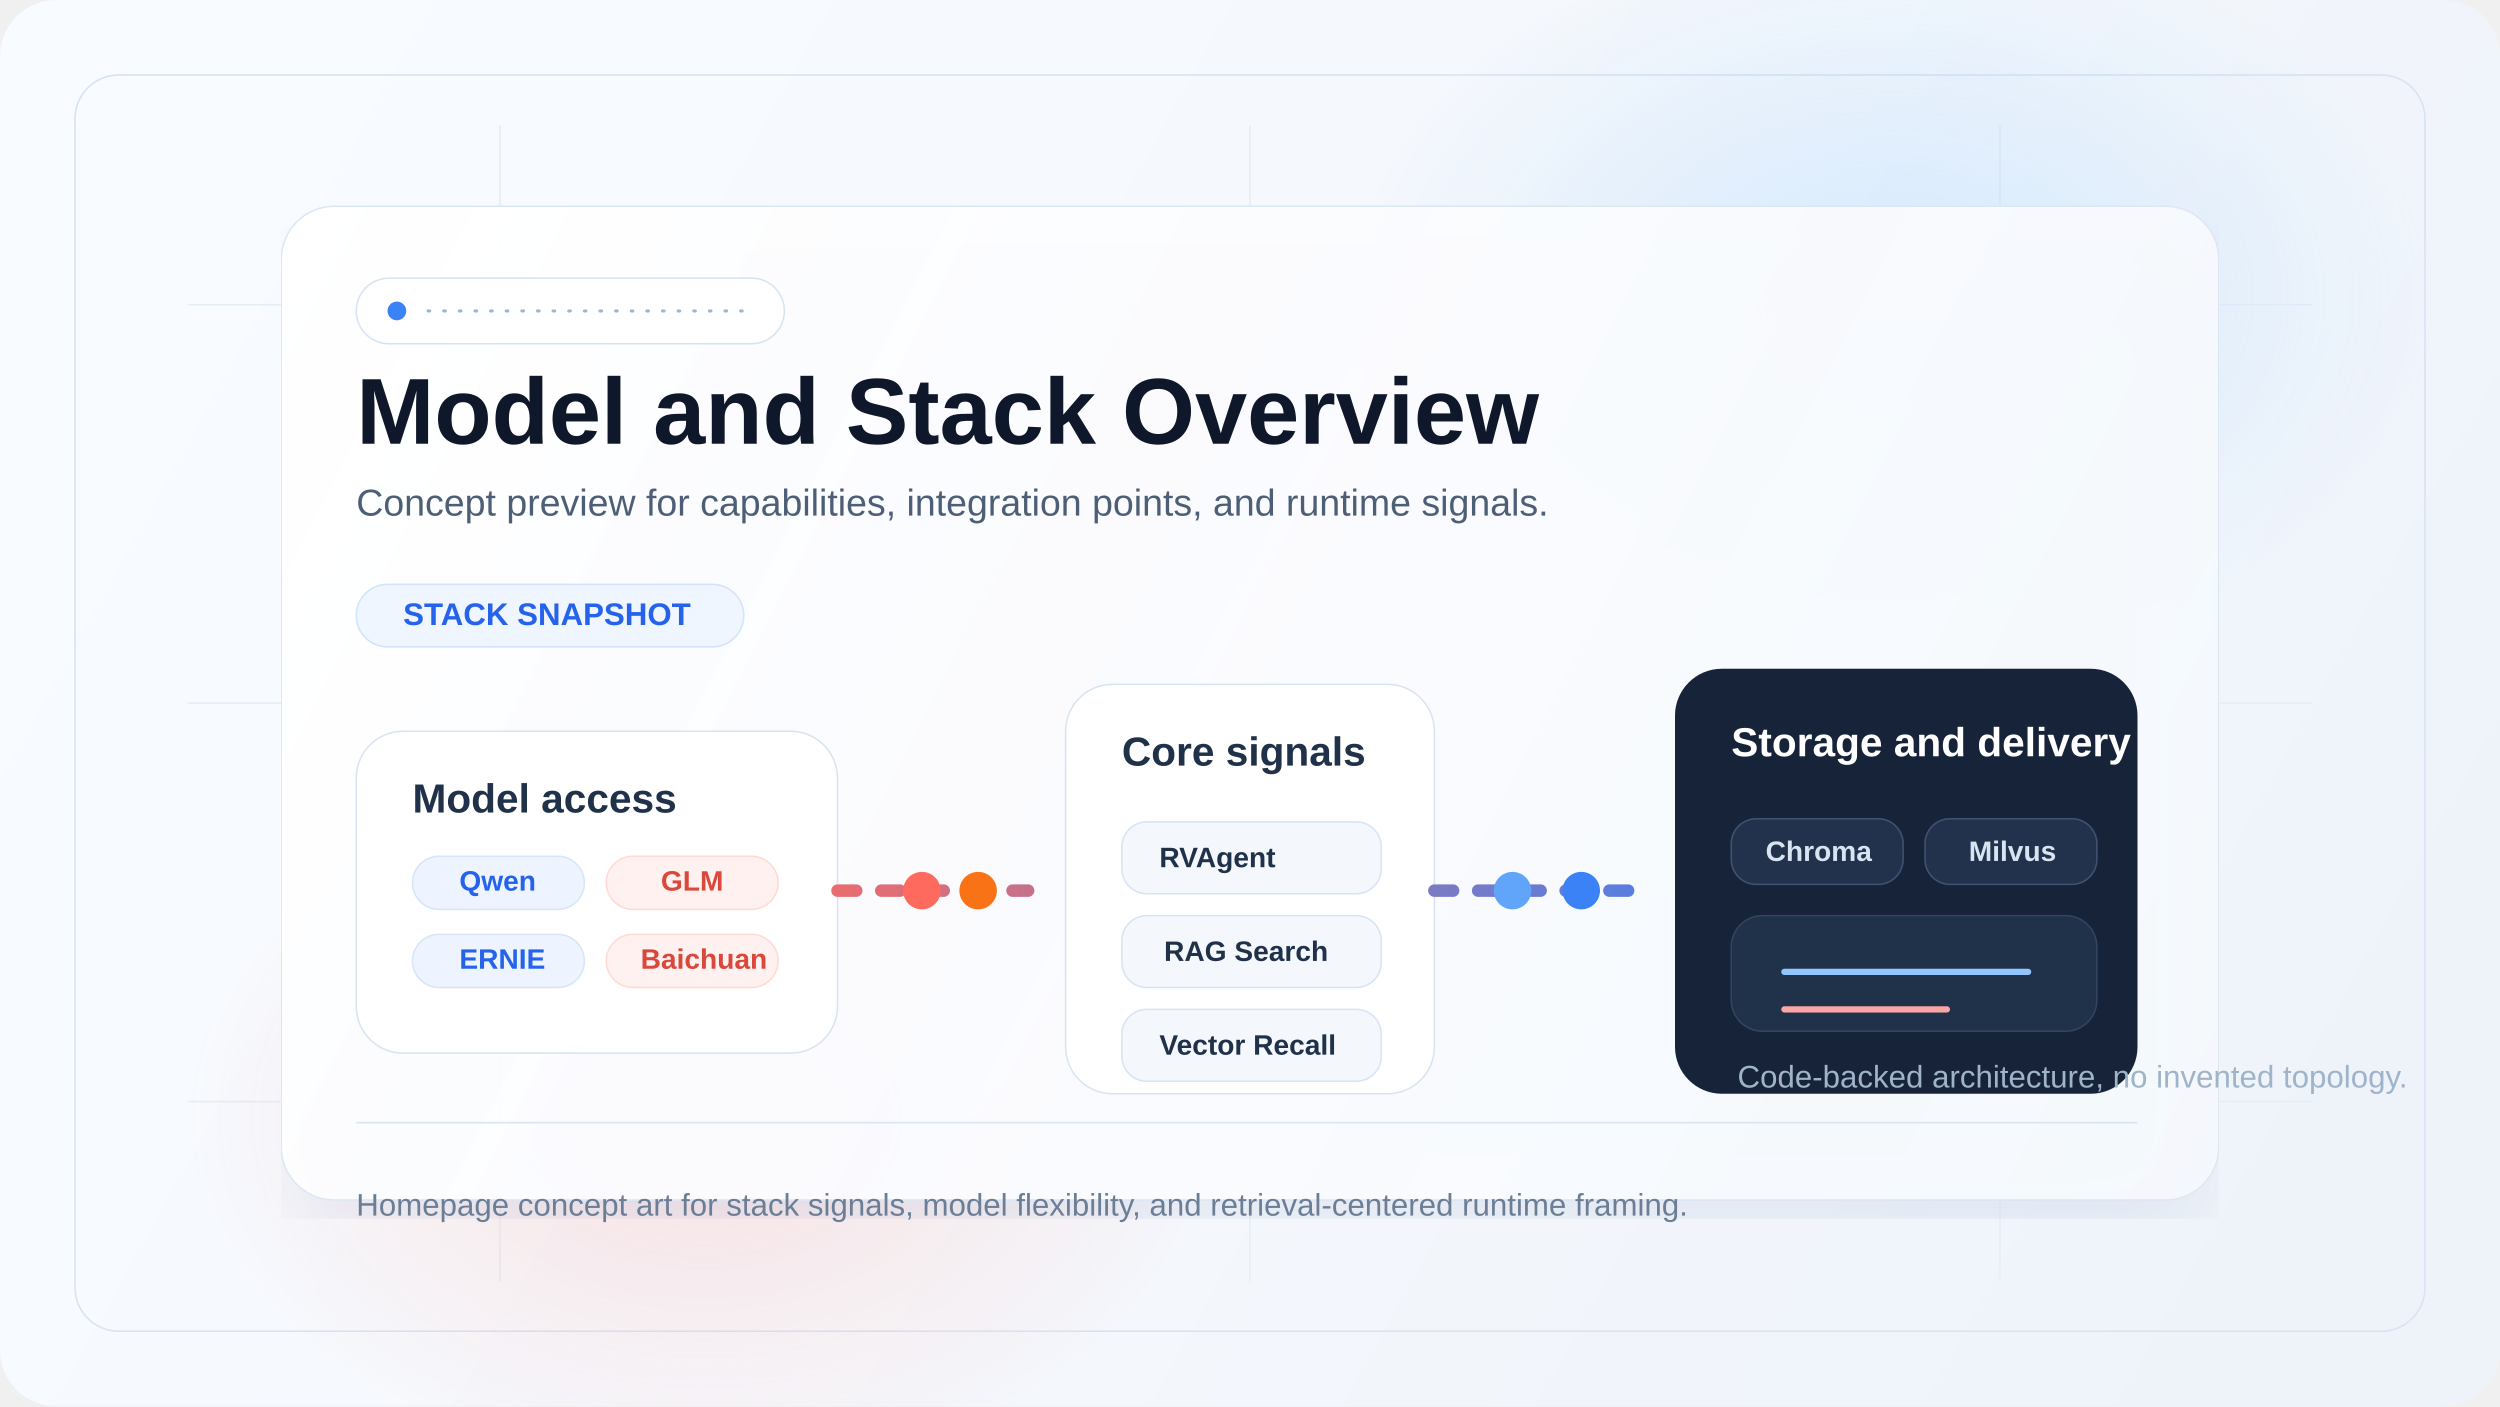
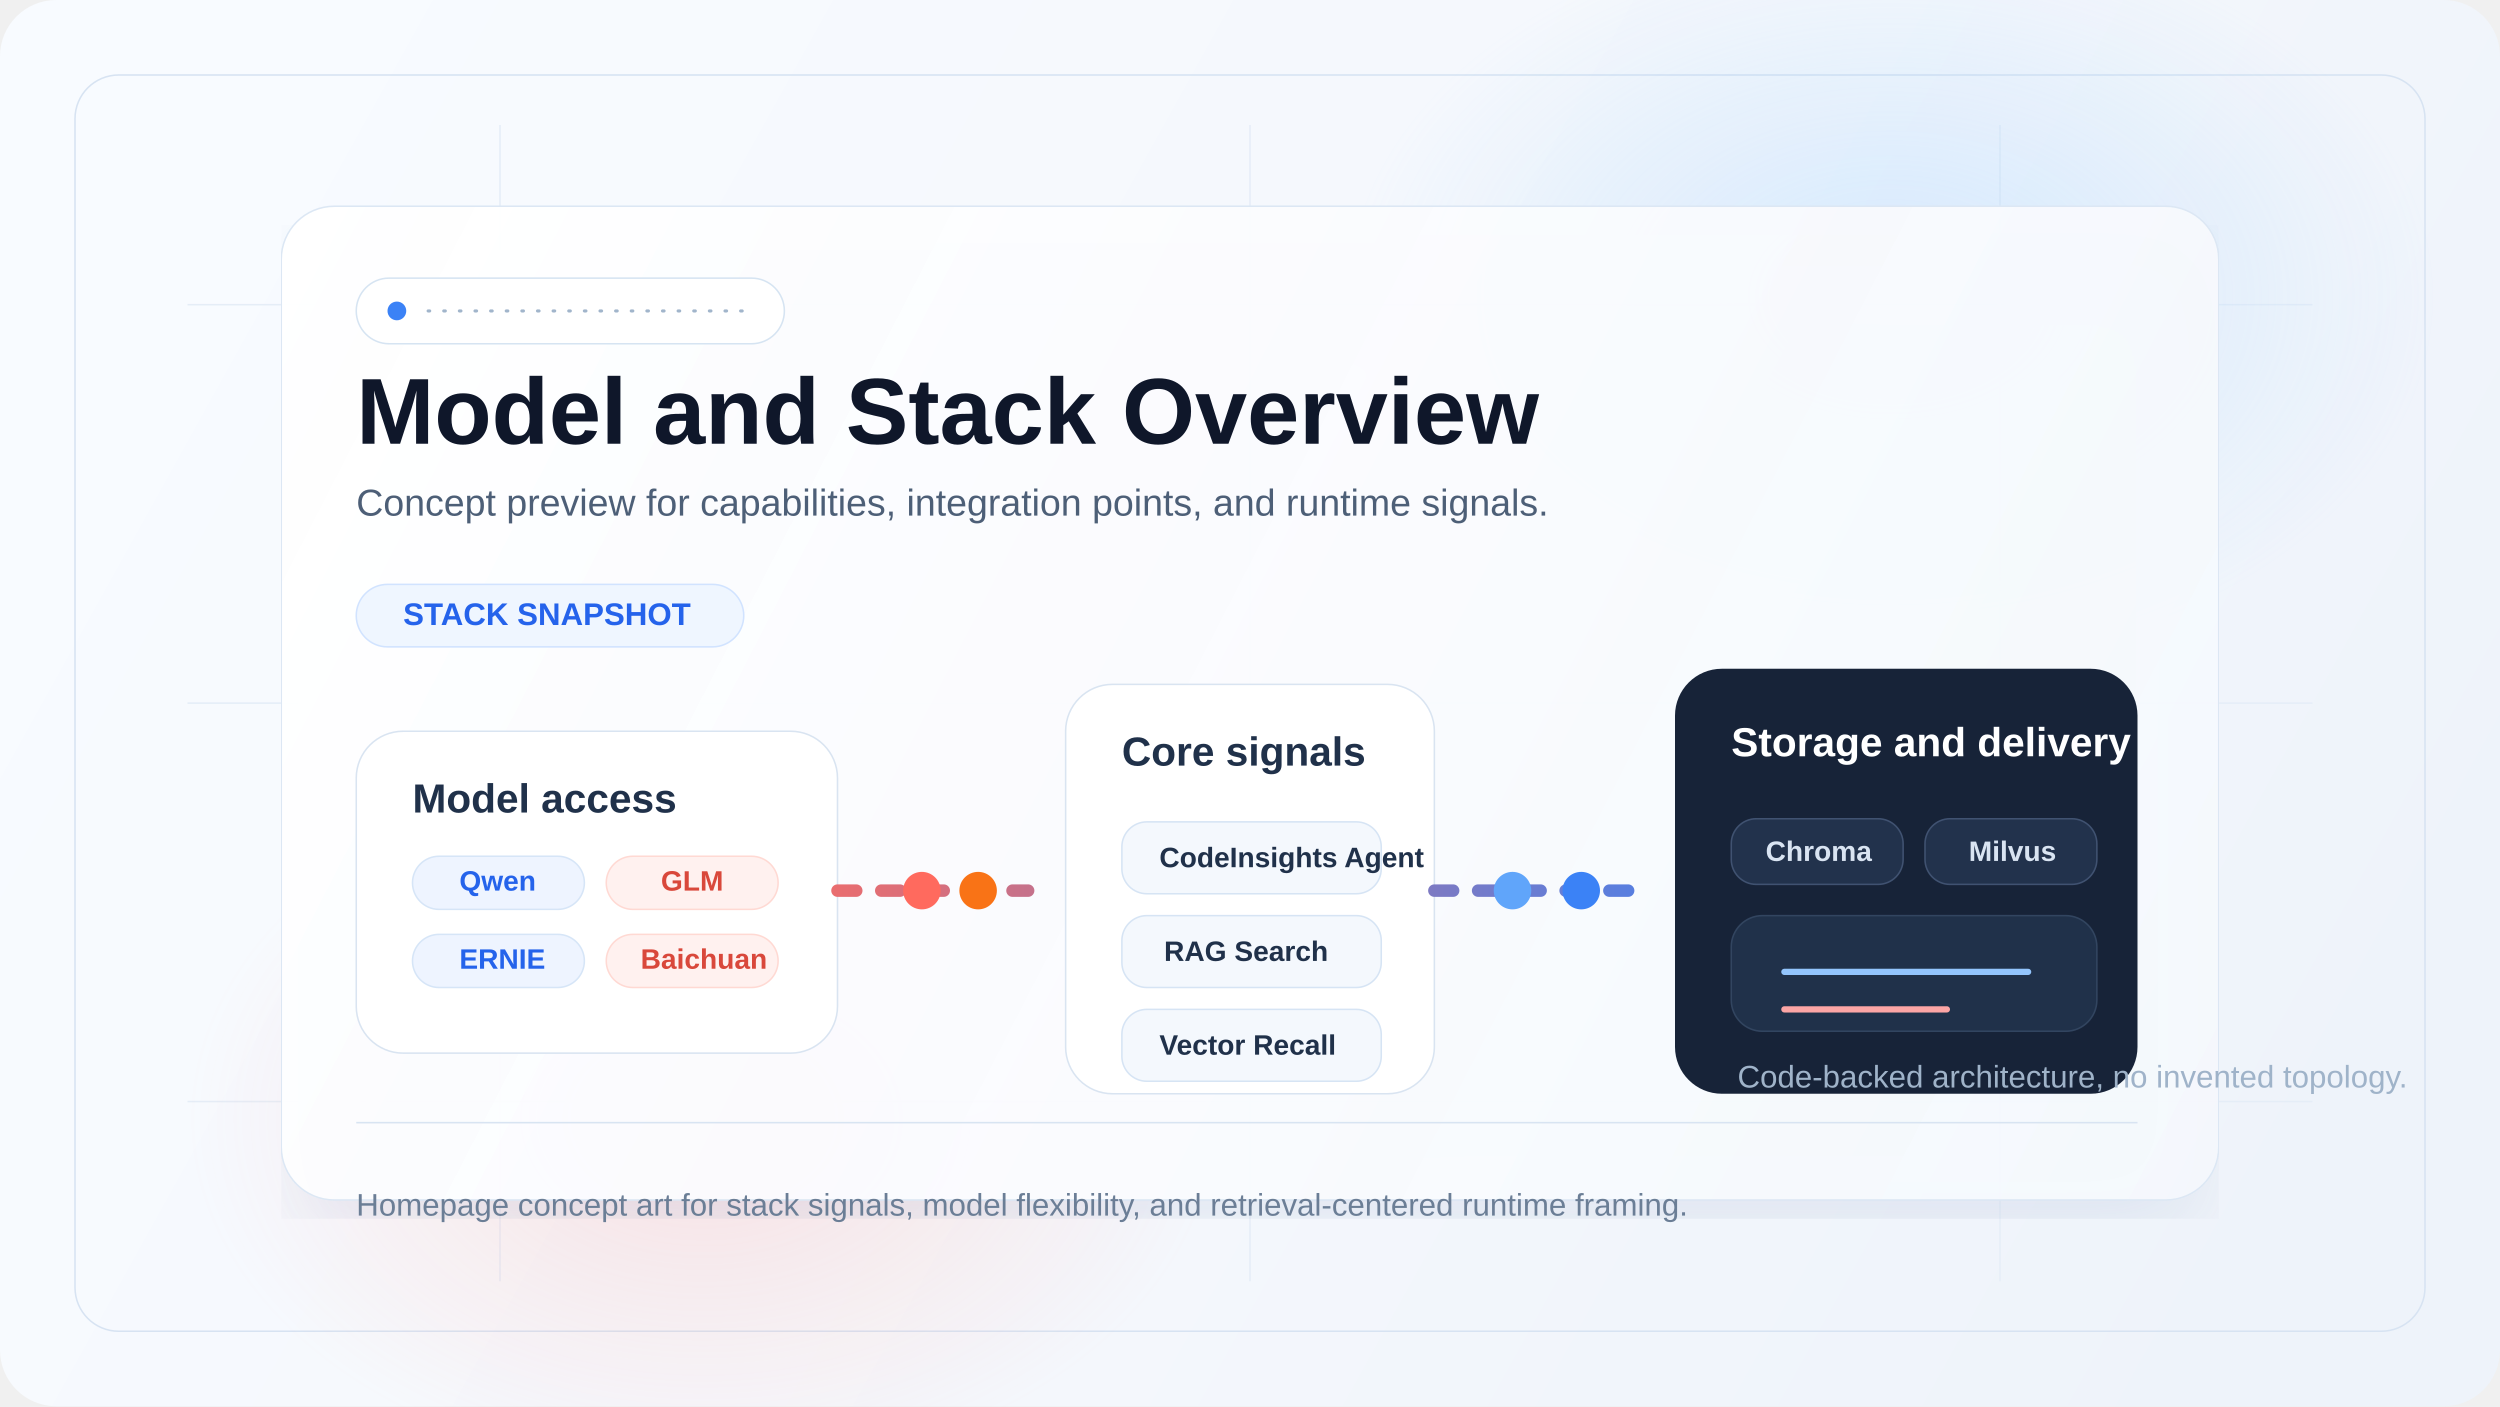
<svg xmlns="http://www.w3.org/2000/svg" width="1600" height="900" viewBox="0 0 1600 900" fill="none" role="img" aria-labelledby="title desc">
  <defs>
    <linearGradient id="bg" x1="110" y1="70" x2="1460" y2="820" gradientUnits="userSpaceOnUse">
      <stop offset="0" stop-color="#F8FBFF" />
      <stop offset="0.58" stop-color="#F4F7FC" />
      <stop offset="1" stop-color="#EEF3FA" />
    </linearGradient>
    <radialGradient id="glowBlue" cx="0" cy="0" r="1" gradientUnits="userSpaceOnUse" gradientTransform="translate(1210 190) rotate(90) scale(240 350)">
      <stop offset="0" stop-color="#8CC8FF" stop-opacity="0.3" />
      <stop offset="1" stop-color="#8CC8FF" stop-opacity="0" />
    </radialGradient>
    <radialGradient id="glowRed" cx="0" cy="0" r="1" gradientUnits="userSpaceOnUse" gradientTransform="translate(450 716) rotate(90) scale(230 330)">
      <stop offset="0" stop-color="#FF9790" stop-opacity="0.24" />
      <stop offset="1" stop-color="#FF9790" stop-opacity="0" />
    </radialGradient>
    <linearGradient id="panel" x1="182" y1="132" x2="1418" y2="768" gradientUnits="userSpaceOnUse">
      <stop offset="0" stop-color="#FFFFFF" stop-opacity="0.98" />
      <stop offset="1" stop-color="#F5F8FD" stop-opacity="0.96" />
    </linearGradient>
    <linearGradient id="accent" x1="456" y1="0" x2="1148" y2="0" gradientUnits="userSpaceOnUse">
      <stop offset="0" stop-color="#FF6A5E" />
      <stop offset="1" stop-color="#3B82F6" />
    </linearGradient>
    <filter id="shadow" x="180" y="120" width="1240" height="660" filterUnits="userSpaceOnUse" color-interpolation-filters="sRGB">
      <feDropShadow dx="0" dy="24" stdDeviation="32" flood-color="#8EA6C4" flood-opacity="0.18" />
    </filter>
  </defs>
  <rect width="1600" height="900" rx="36" fill="url(#bg)" />
  <rect x="48" y="48" width="1504" height="804" rx="28" stroke="#D7E3F2" />
  <path d="M120 195H1480" stroke="#E5EDF7" />
  <path d="M120 450H1480" stroke="#E5EDF7" />
  <path d="M120 705H1480" stroke="#E5EDF7" />
  <path d="M320 80V820" stroke="#E5EDF7" />
  <path d="M800 80V820" stroke="#E5EDF7" />
  <path d="M1280 80V820" stroke="#E5EDF7" />
  <ellipse cx="1210" cy="190" rx="350" ry="240" fill="url(#glowBlue)" />
  <ellipse cx="450" cy="716" rx="330" ry="230" fill="url(#glowRed)" />
  <g filter="url(#shadow)">
    <rect x="180" y="132" width="1240" height="636" rx="34" fill="url(#panel)" stroke="#DCE7F4" />
  </g>
  <rect x="228" y="178" width="274" height="42" rx="21" fill="#FFFFFF" stroke="#D6E4F2" />
  <circle cx="254" cy="199" r="6" fill="#3B82F6" />
  <path d="M274 199H480" stroke="#A1B5CB" stroke-width="2" stroke-linecap="round" stroke-dasharray="1 9" />
  <text x="228" y="284" fill="#0F172A" font-family="Arial, Helvetica, sans-serif" font-size="60" font-weight="700">Model and Stack Overview</text>
  <text x="228" y="330" fill="#4D5F77" font-family="Arial, Helvetica, sans-serif" font-size="24">Concept preview for capabilities, integration points, and runtime signals.</text>
  <rect x="228" y="374" width="248" height="40" rx="20" fill="#EFF6FF" stroke="#D1E3FF" />
  <text x="258" y="400" fill="#2563EB" font-family="Arial, Helvetica, sans-serif" font-size="20" font-weight="700">STACK SNAPSHOT</text>
  <rect x="228" y="468" width="308" height="206" rx="30" fill="#FFFFFF" stroke="#D9E4F1" />
  <text x="264" y="520" fill="#20314A" font-family="Arial, Helvetica, sans-serif" font-size="26" font-weight="700">Model access</text>
  <rect x="264" y="548" width="110" height="34" rx="17" fill="#EEF4FF" stroke="#D6E5F7" />
  <text x="294" y="570" fill="#2563EB" font-family="Arial, Helvetica, sans-serif" font-size="18" font-weight="700">Qwen</text>
  <rect x="388" y="548" width="110" height="34" rx="17" fill="#FFF1EF" stroke="#FFD9D3" />
  <text x="423" y="570" fill="#D9483B" font-family="Arial, Helvetica, sans-serif" font-size="18" font-weight="700">GLM</text>
  <rect x="264" y="598" width="110" height="34" rx="17" fill="#EEF4FF" stroke="#D6E5F7" />
  <text x="294" y="620" fill="#2563EB" font-family="Arial, Helvetica, sans-serif" font-size="18" font-weight="700">ERNIE</text>
  <rect x="388" y="598" width="110" height="34" rx="17" fill="#FFF1EF" stroke="#FFD9D3" />
  <text x="410" y="620" fill="#D9483B" font-family="Arial, Helvetica, sans-serif" font-size="18" font-weight="700">Baichuan</text>
  <path d="M536 570H658" stroke="url(#accent)" stroke-width="8" stroke-linecap="round" stroke-dasharray="12 16" />
  <circle cx="590" cy="570" r="12" fill="#FF6A5E" />
  <circle cx="626" cy="570" r="12" fill="#F97316" />
  <rect x="682" y="438" width="236" height="262" rx="30" fill="#FFFFFF" stroke="#D9E4F1" />
  <text x="718" y="490" fill="#20314A" font-family="Arial, Helvetica, sans-serif" font-size="26" font-weight="700">Core signals</text>
  <rect x="718" y="526" width="166" height="46" rx="16" fill="#F4F8FD" stroke="#D6E4F4" />
-   <text x="742" y="555" fill="#20314A" font-family="Arial, Helvetica, sans-serif" font-size="18" font-weight="700">RVAgent</text>
+   <text x="742" y="555" fill="#20314A" font-family="Arial, Helvetica, sans-serif" font-size="18" font-weight="700">CodeInsights Agent</text>
  <rect x="718" y="586" width="166" height="46" rx="16" fill="#F4F8FD" stroke="#D6E4F4" />
  <text x="745" y="615" fill="#20314A" font-family="Arial, Helvetica, sans-serif" font-size="18" font-weight="700">RAG Search</text>
  <rect x="718" y="646" width="166" height="46" rx="16" fill="#F4F8FD" stroke="#D6E4F4" />
  <text x="742" y="675" fill="#20314A" font-family="Arial, Helvetica, sans-serif" font-size="18" font-weight="700">Vector Recall</text>
  <path d="M918 570H1048" stroke="url(#accent)" stroke-width="8" stroke-linecap="round" stroke-dasharray="12 16" />
  <circle cx="968" cy="570" r="12" fill="#60A5FA" />
  <circle cx="1012" cy="570" r="12" fill="#3B82F6" />
  <rect x="1072" y="428" width="296" height="272" rx="30" fill="#172338" />
  <text x="1108" y="484" fill="#FFFFFF" font-family="Arial, Helvetica, sans-serif" font-size="26" font-weight="700">Storage and delivery</text>
  <rect x="1108" y="524" width="110" height="42" rx="16" fill="#22324C" stroke="#405271" />
  <text x="1130" y="551" fill="#D9E4F2" font-family="Arial, Helvetica, sans-serif" font-size="18" font-weight="700">Chroma</text>
  <rect x="1232" y="524" width="110" height="42" rx="16" fill="#22324C" stroke="#405271" />
  <text x="1260" y="551" fill="#D9E4F2" font-family="Arial, Helvetica, sans-serif" font-size="18" font-weight="700">Milvus</text>
  <rect x="1108" y="586" width="234" height="74" rx="20" fill="#20314A" stroke="#324560" />
  <path d="M1142 622H1298" stroke="#93C5FD" stroke-width="4" stroke-linecap="round" />
  <path d="M1142 646H1246" stroke="#FCA5A5" stroke-width="4" stroke-linecap="round" />
  <text x="1112" y="696" fill="#9FB3C9" font-family="Arial, Helvetica, sans-serif" font-size="20">Code-backed architecture, no invented topology.</text>
  <rect x="228" y="718" width="1140" height="1" fill="#D8E4F2" />
  <text x="228" y="778" fill="#6B7E96" font-family="Arial, Helvetica, sans-serif" font-size="20">Homepage concept art for stack signals, model flexibility, and retrieval-centered runtime framing.</text>
</svg>
